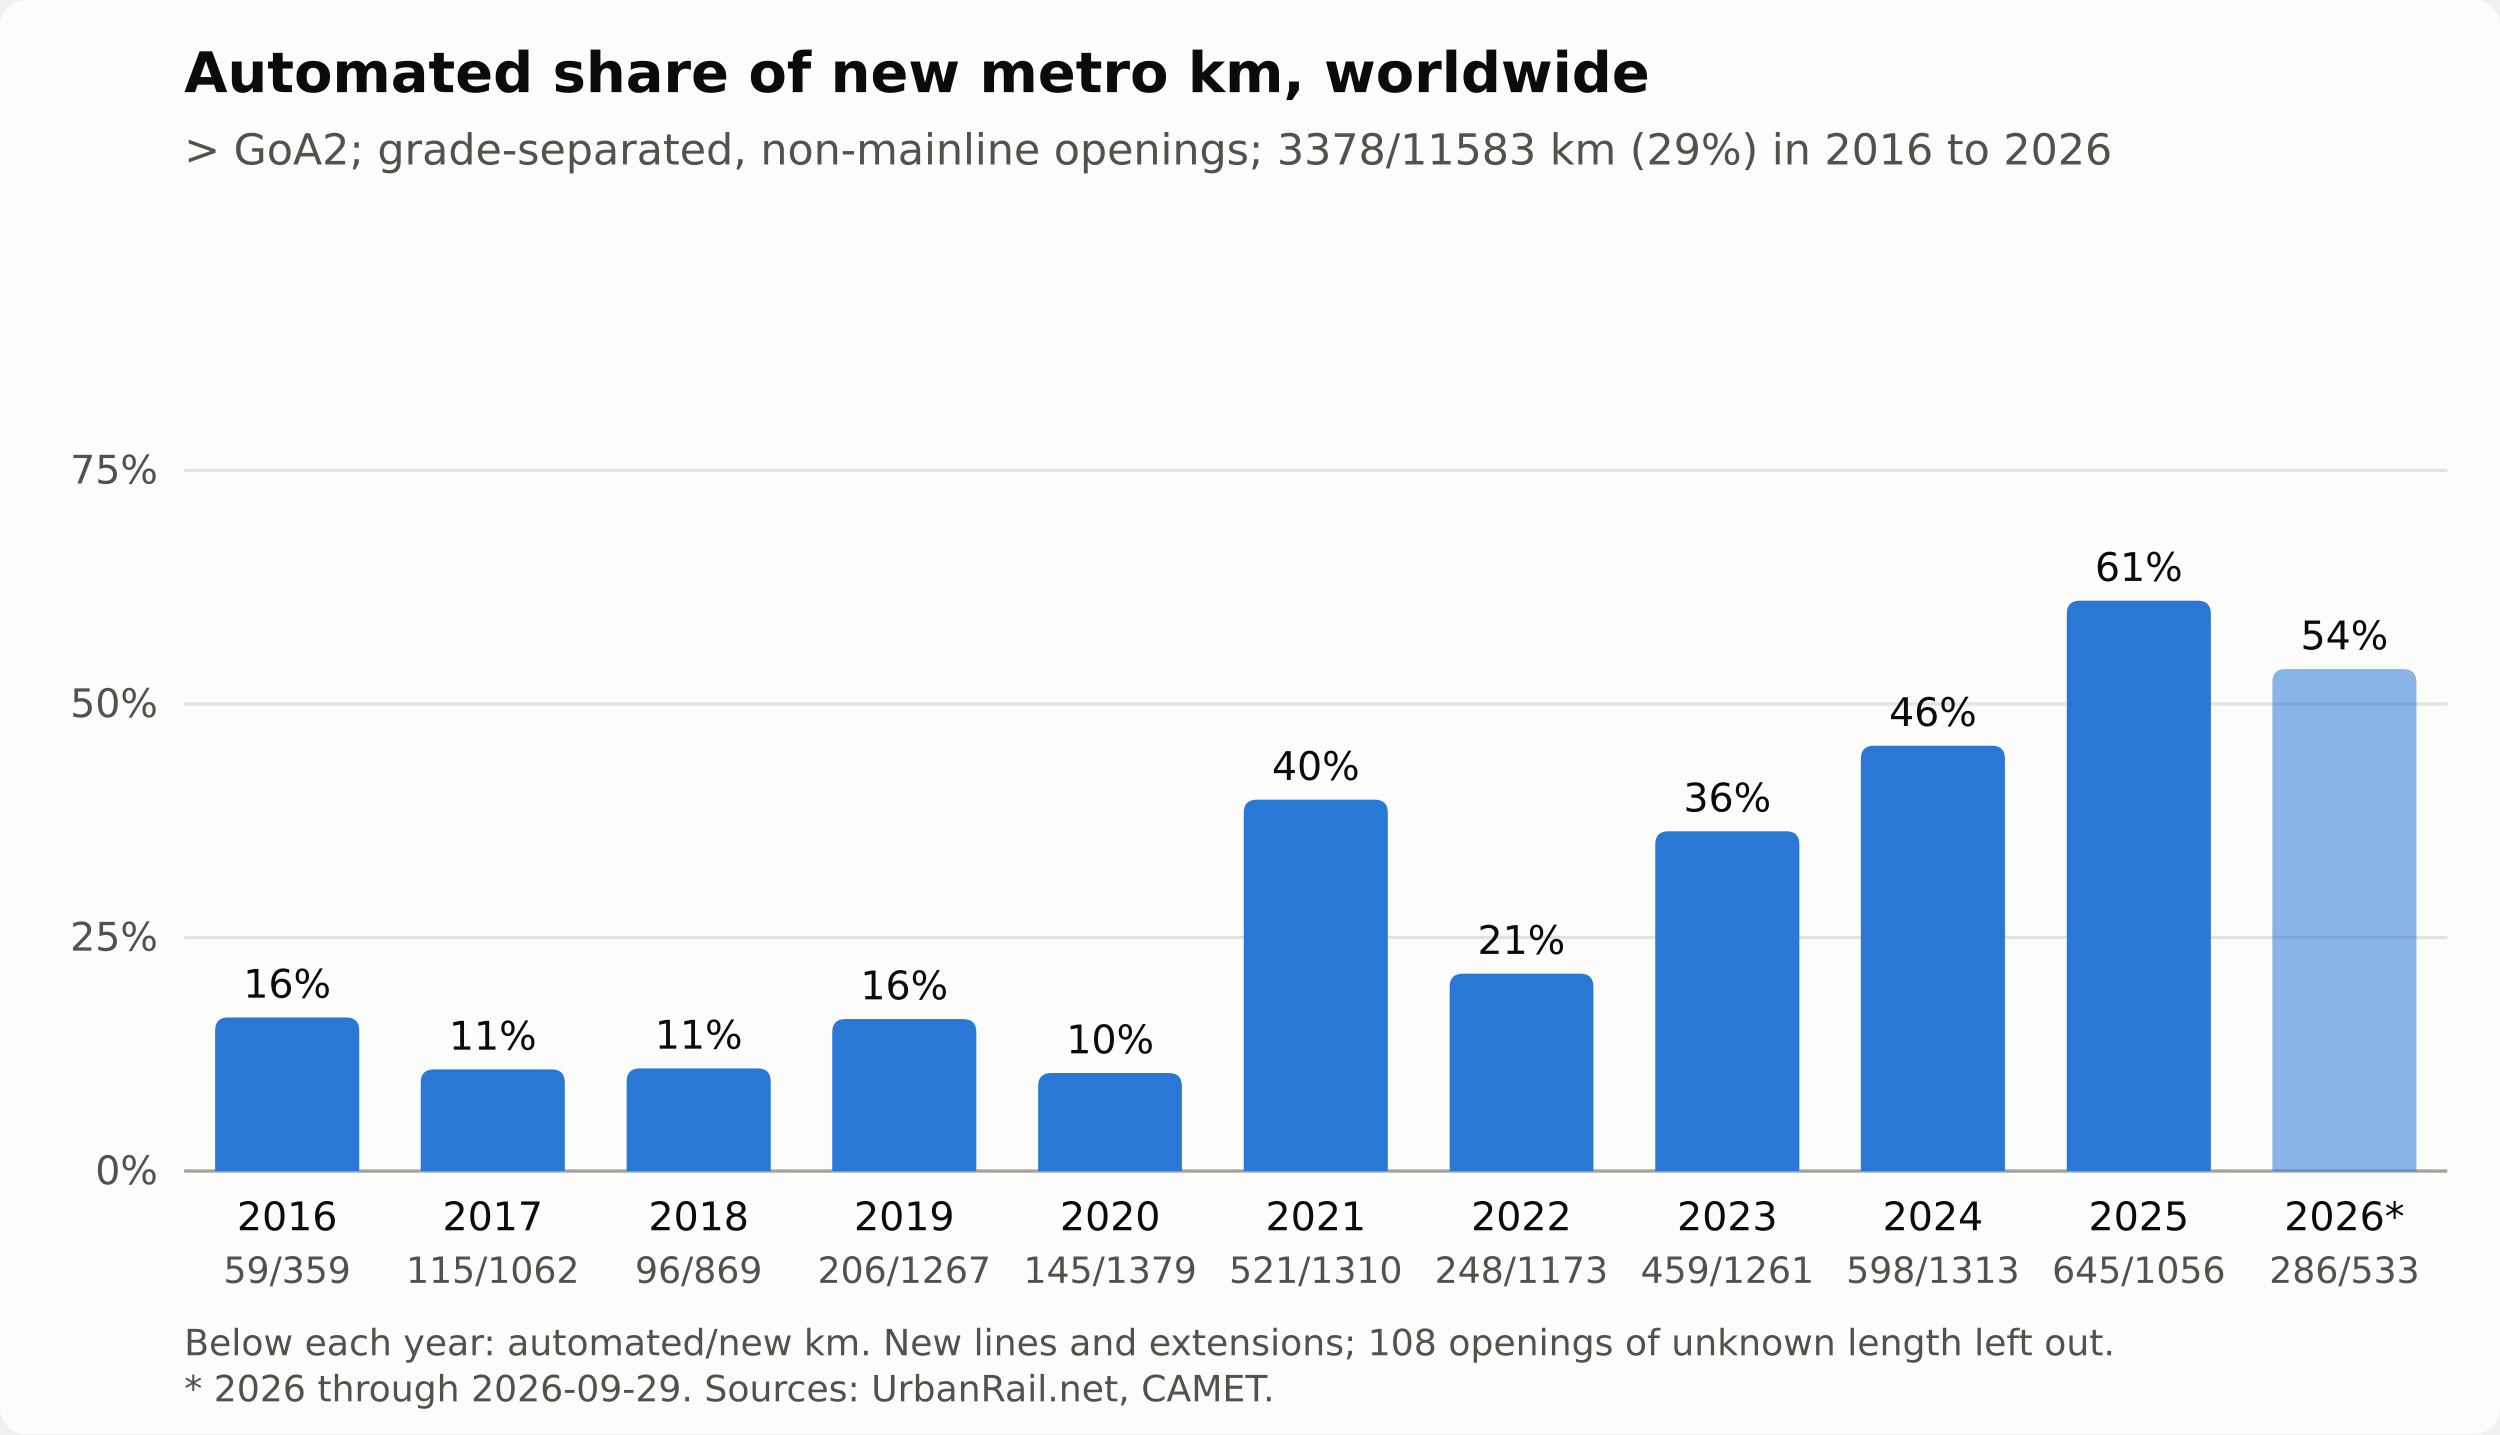
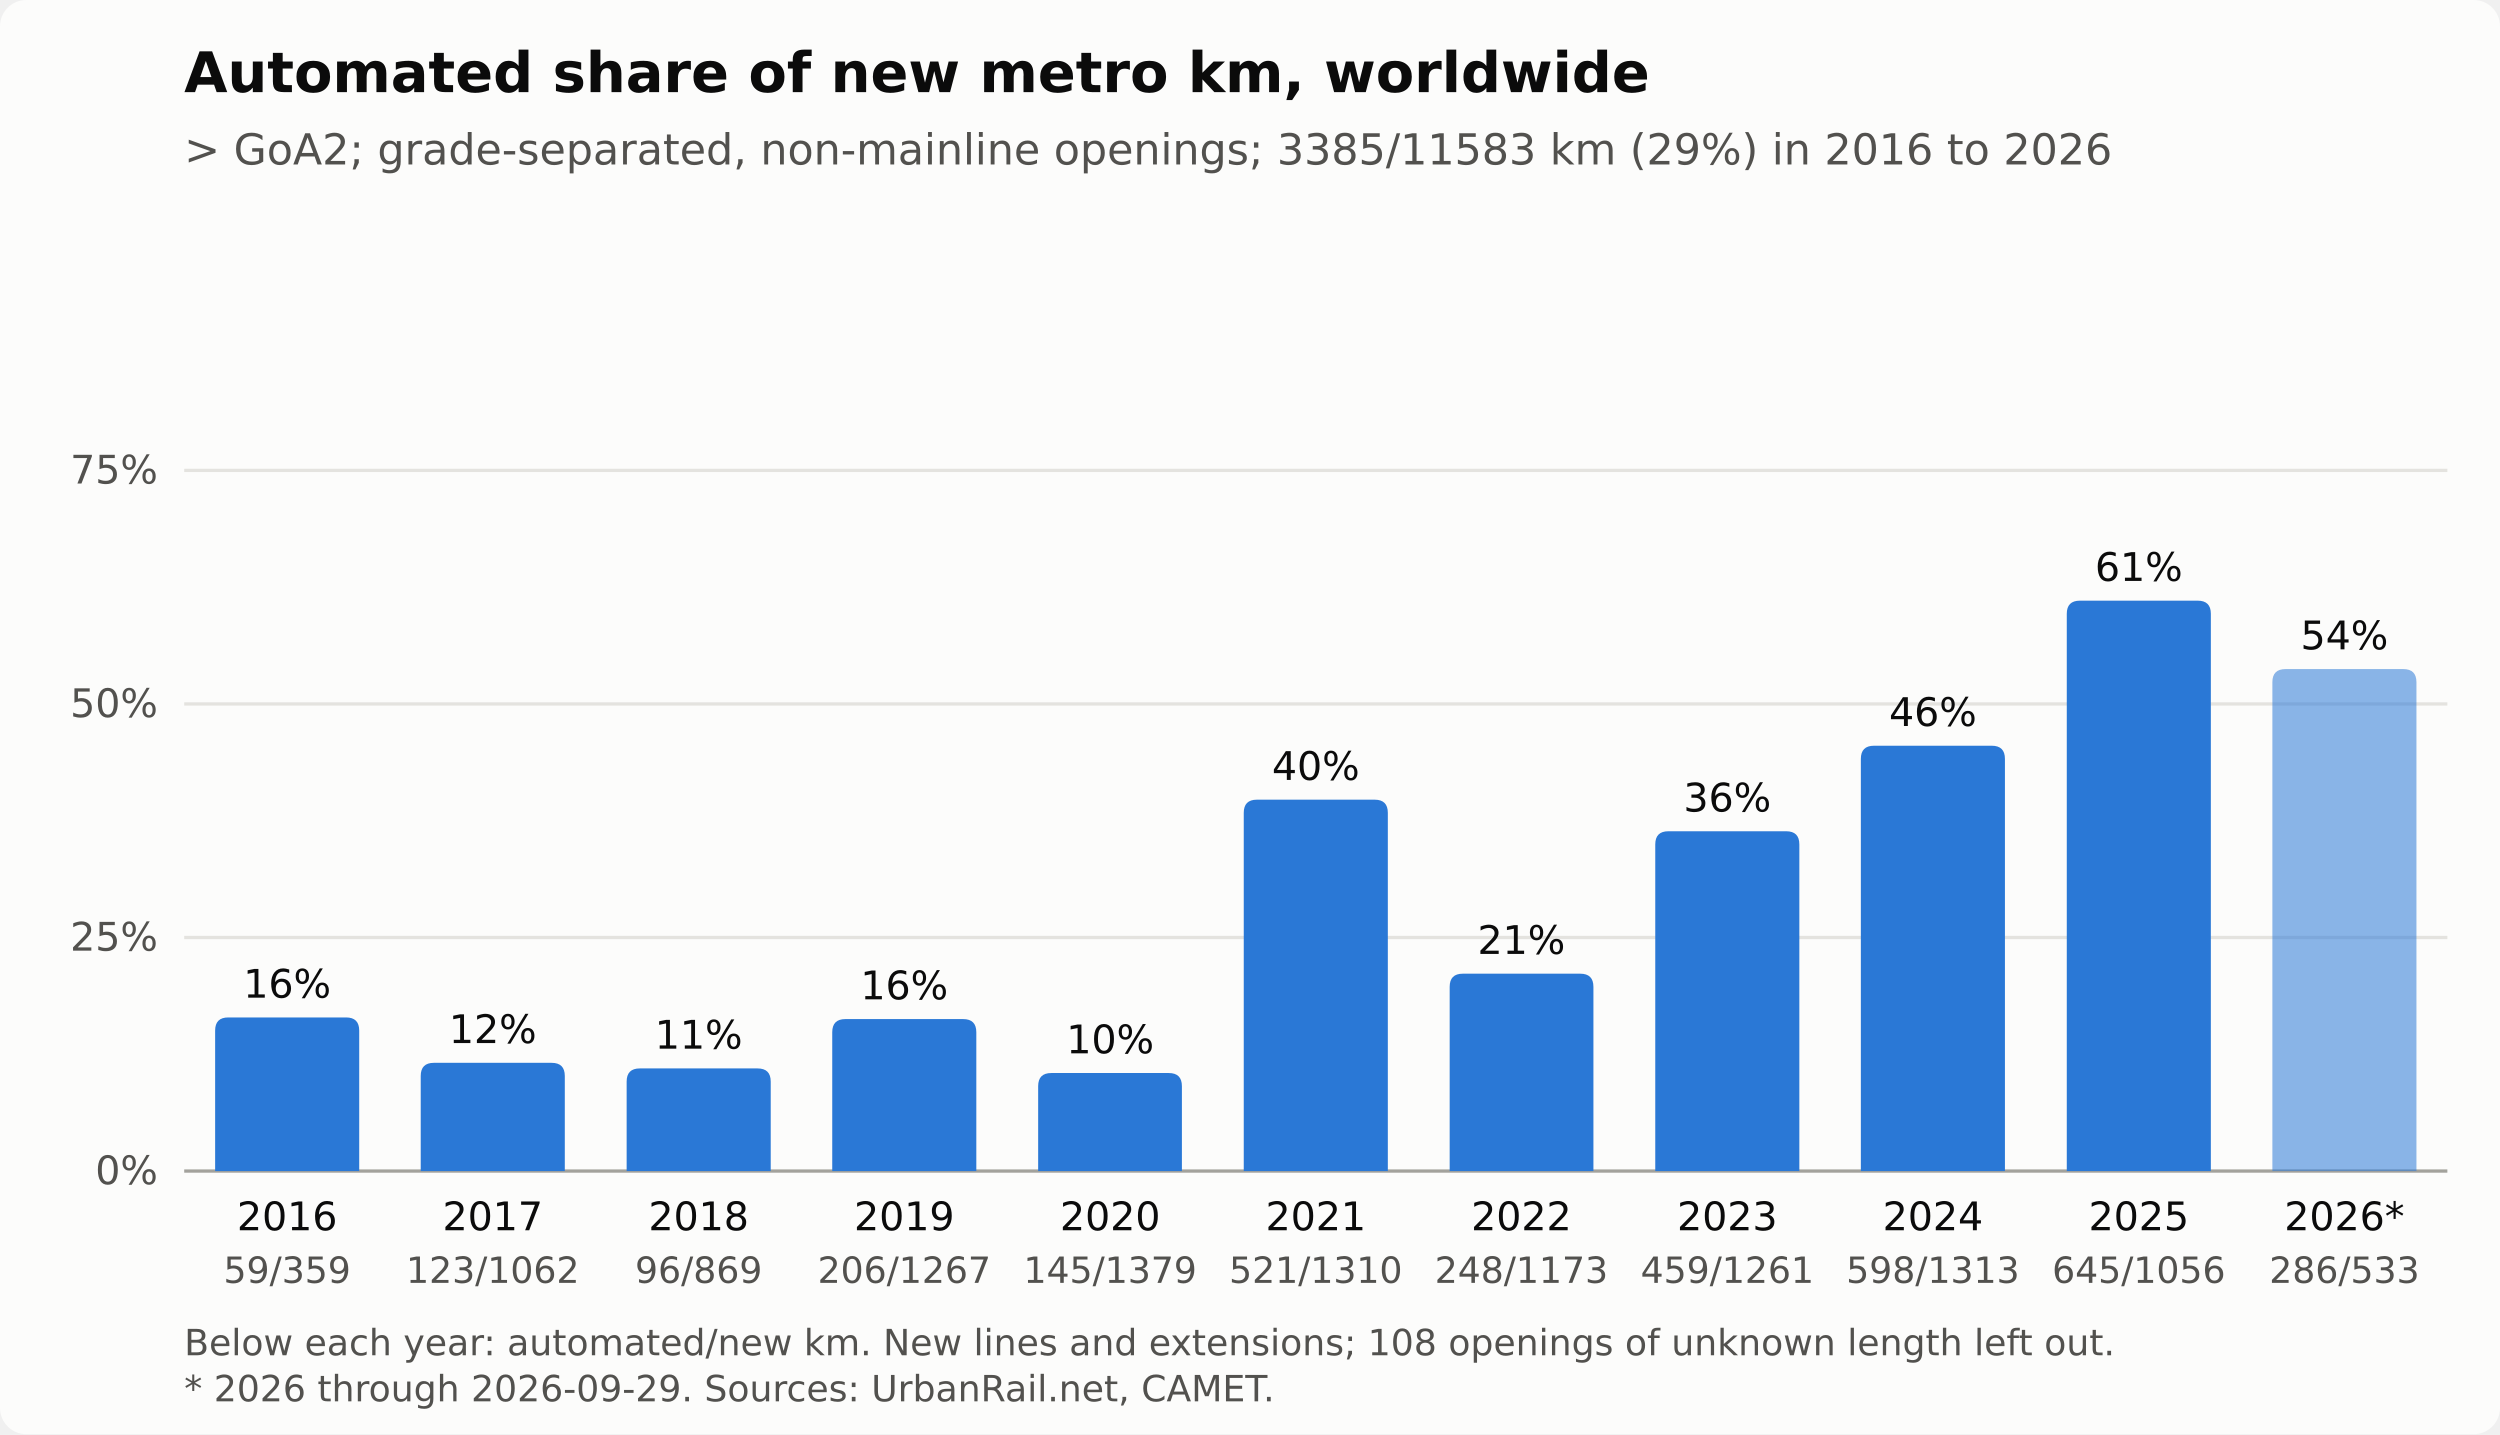
<svg xmlns="http://www.w3.org/2000/svg" viewBox="0 0 760 436" width="760" height="436" role="img" aria-labelledby="t d" font-family="system-ui, -apple-system, Segoe UI, DejaVu Sans, sans-serif">
  <style>
.bg{fill:#fcfcfb}.bar{fill:#2a78d6}.bar.partial{fill-opacity:.55}
.grid{stroke:#e4e3df;stroke-width:1}.axis{stroke:#a3a29c;stroke-width:1}
.t1{fill:#0b0b0b}.t2{fill:#52514e}
@media (prefers-color-scheme: dark){
.bg{fill:#1a1a19}.bar{fill:#3987e5}.grid{stroke:#2e2e2c}.axis{stroke:#5d5c57}
.t1{fill:#ffffff}.t2{fill:#c3c2b7}}
</style>
  <rect class="bg" width="760" height="436" rx="8" />
  <text class="t1" x="56" y="28" font-size="17" font-weight="600">Automated share of new metro km, worldwide</text>
-   <text class="t2" x="56" y="50" font-size="13">&gt; GoA2; grade-separated, non-mainline openings; 3378/11583 km (29%) in 2016 to 2026</text>
+   <text class="t2" x="56" y="50" font-size="13">&gt; GoA2; grade-separated, non-mainline openings; 3385/11583 km (29%) in 2016 to 2026</text>
  <line class="axis" x1="56" x2="744" y1="356.0" y2="356.0" />
  <text class="t2" x="48" y="360.0" font-size="12" text-anchor="end">0%</text>
  <line class="grid" x1="56" x2="744" y1="285.0" y2="285.0" />
  <text class="t2" x="48" y="289.0" font-size="12" text-anchor="end">25%</text>
  <line class="grid" x1="56" x2="744" y1="214.0" y2="214.0" />
  <text class="t2" x="48" y="218.0" font-size="12" text-anchor="end">50%</text>
  <line class="grid" x1="56" x2="744" y1="143.0" y2="143.0" />
  <text class="t2" x="48" y="147.0" font-size="12" text-anchor="end">75%</text>
  <g>
    <rect x="56.0" y="72" width="62.5" height="284" fill="transparent" />
    <path class="bar" d="M65.4,356.0 V313.3 Q65.4,309.3 69.4,309.3 H105.2 Q109.2,309.3 109.2,313.3 V356.0 Z" />
    <text class="t1" x="87.3" y="303.3" font-size="12" text-anchor="middle">16%</text>
  </g>
  <text class="t1" x="87.3" y="374.0" font-size="12" text-anchor="middle">2016</text>
  <text class="t2" x="87.3" y="390.0" font-size="11" text-anchor="middle">59/359</text>
  <g>
    <rect x="118.5" y="72" width="62.5" height="284" fill="transparent" />
-     <path class="bar" d="M127.9,356.0 V329.1 Q127.9,325.1 131.9,325.1 H167.7 Q171.7,325.1 171.7,329.1 V356.0 Z" />
-     <text class="t1" x="149.8" y="319.1" font-size="12" text-anchor="middle">11%</text>
+     <path class="bar" d="M127.9,356.0 V327.1 Q127.9,323.1 131.9,323.1 H167.7 Q171.7,323.1 171.7,327.1 V356.0 Z" />
+     <text class="t1" x="149.8" y="317.1" font-size="12" text-anchor="middle">12%</text>
  </g>
  <text class="t1" x="149.8" y="374.0" font-size="12" text-anchor="middle">2017</text>
-   <text class="t2" x="149.8" y="390.0" font-size="11" text-anchor="middle">115/1062</text>
+   <text class="t2" x="149.8" y="390.0" font-size="11" text-anchor="middle">123/1062</text>
  <g>
    <rect x="181.1" y="72" width="62.5" height="284" fill="transparent" />
    <path class="bar" d="M190.5,356.0 V328.8 Q190.5,324.8 194.5,324.8 H230.3 Q234.3,324.8 234.3,328.8 V356.0 Z" />
    <text class="t1" x="212.4" y="318.8" font-size="12" text-anchor="middle">11%</text>
  </g>
  <text class="t1" x="212.4" y="374.0" font-size="12" text-anchor="middle">2018</text>
  <text class="t2" x="212.4" y="390.0" font-size="11" text-anchor="middle">96/869</text>
  <g>
    <rect x="243.6" y="72" width="62.5" height="284" fill="transparent" />
    <path class="bar" d="M253.0,356.0 V313.8 Q253.0,309.8 257.0,309.8 H292.8 Q296.8,309.8 296.8,313.8 V356.0 Z" />
    <text class="t1" x="274.9" y="303.8" font-size="12" text-anchor="middle">16%</text>
  </g>
  <text class="t1" x="274.9" y="374.0" font-size="12" text-anchor="middle">2019</text>
  <text class="t2" x="274.9" y="390.0" font-size="11" text-anchor="middle">206/1267</text>
  <g>
    <rect x="306.2" y="72" width="62.5" height="284" fill="transparent" />
    <path class="bar" d="M315.6,356.0 V330.2 Q315.6,326.2 319.6,326.2 H355.3 Q359.3,326.2 359.3,330.2 V356.0 Z" />
    <text class="t1" x="337.5" y="320.2" font-size="12" text-anchor="middle">10%</text>
  </g>
  <text class="t1" x="337.5" y="374.0" font-size="12" text-anchor="middle">2020</text>
  <text class="t2" x="337.5" y="390.0" font-size="11" text-anchor="middle">145/1379</text>
  <g>
    <rect x="368.7" y="72" width="62.5" height="284" fill="transparent" />
    <path class="bar" d="M378.1,356.0 V247.1 Q378.1,243.1 382.1,243.1 H417.9 Q421.9,243.1 421.9,247.1 V356.0 Z" />
    <text class="t1" x="400.0" y="237.1" font-size="12" text-anchor="middle">40%</text>
  </g>
  <text class="t1" x="400.0" y="374.0" font-size="12" text-anchor="middle">2021</text>
  <text class="t2" x="400.0" y="390.0" font-size="11" text-anchor="middle">521/1310</text>
  <g>
    <rect x="431.3" y="72" width="62.5" height="284" fill="transparent" />
    <path class="bar" d="M440.7,356.0 V300.0 Q440.7,296.0 444.7,296.0 H480.4 Q484.4,296.0 484.4,300.0 V356.0 Z" />
    <text class="t1" x="462.5" y="290.0" font-size="12" text-anchor="middle">21%</text>
  </g>
  <text class="t1" x="462.5" y="374.0" font-size="12" text-anchor="middle">2022</text>
  <text class="t2" x="462.5" y="390.0" font-size="11" text-anchor="middle">248/1173</text>
  <g>
    <rect x="493.8" y="72" width="62.5" height="284" fill="transparent" />
    <path class="bar" d="M503.2,356.0 V256.7 Q503.2,252.7 507.2,252.7 H543.0 Q547.0,252.7 547.0,256.7 V356.0 Z" />
    <text class="t1" x="525.1" y="246.7" font-size="12" text-anchor="middle">36%</text>
  </g>
  <text class="t1" x="525.1" y="374.0" font-size="12" text-anchor="middle">2023</text>
  <text class="t2" x="525.1" y="390.0" font-size="11" text-anchor="middle">459/1261</text>
  <g>
    <rect x="556.4" y="72" width="62.5" height="284" fill="transparent" />
    <path class="bar" d="M565.7,356.0 V230.7 Q565.7,226.7 569.7,226.7 H605.5 Q609.5,226.7 609.5,230.7 V356.0 Z" />
    <text class="t1" x="587.6" y="220.7" font-size="12" text-anchor="middle">46%</text>
  </g>
  <text class="t1" x="587.6" y="374.0" font-size="12" text-anchor="middle">2024</text>
  <text class="t2" x="587.6" y="390.0" font-size="11" text-anchor="middle">598/1313</text>
  <g>
    <rect x="618.9" y="72" width="62.5" height="284" fill="transparent" />
    <path class="bar" d="M628.3,356.0 V186.6 Q628.3,182.6 632.3,182.6 H668.1 Q672.1,182.6 672.1,186.6 V356.0 Z" />
    <text class="t1" x="650.2" y="176.6" font-size="12" text-anchor="middle">61%</text>
  </g>
  <text class="t1" x="650.2" y="374.0" font-size="12" text-anchor="middle">2025</text>
  <text class="t2" x="650.2" y="390.0" font-size="11" text-anchor="middle">645/1056</text>
  <g>
    <rect x="681.5" y="72" width="62.5" height="284" fill="transparent" />
    <path class="bar partial" d="M690.8,356.0 V207.4 Q690.8,203.4 694.8,203.4 H730.6 Q734.6,203.4 734.6,207.4 V356.0 Z" />
    <text class="t1" x="712.7" y="197.4" font-size="12" text-anchor="middle">54%</text>
  </g>
  <text class="t1" x="712.7" y="374.0" font-size="12" text-anchor="middle">2026*</text>
  <text class="t2" x="712.7" y="390.0" font-size="11" text-anchor="middle">286/533</text>
  <text class="t2" x="56" y="412" font-size="11">Below each year: automated/new km. New lines and extensions; 108 openings of unknown length left out.</text>
  <text class="t2" x="56" y="426" font-size="11">* 2026 through 2026-09-29. Sources: UrbanRail.net, CAMET.</text>
</svg>
